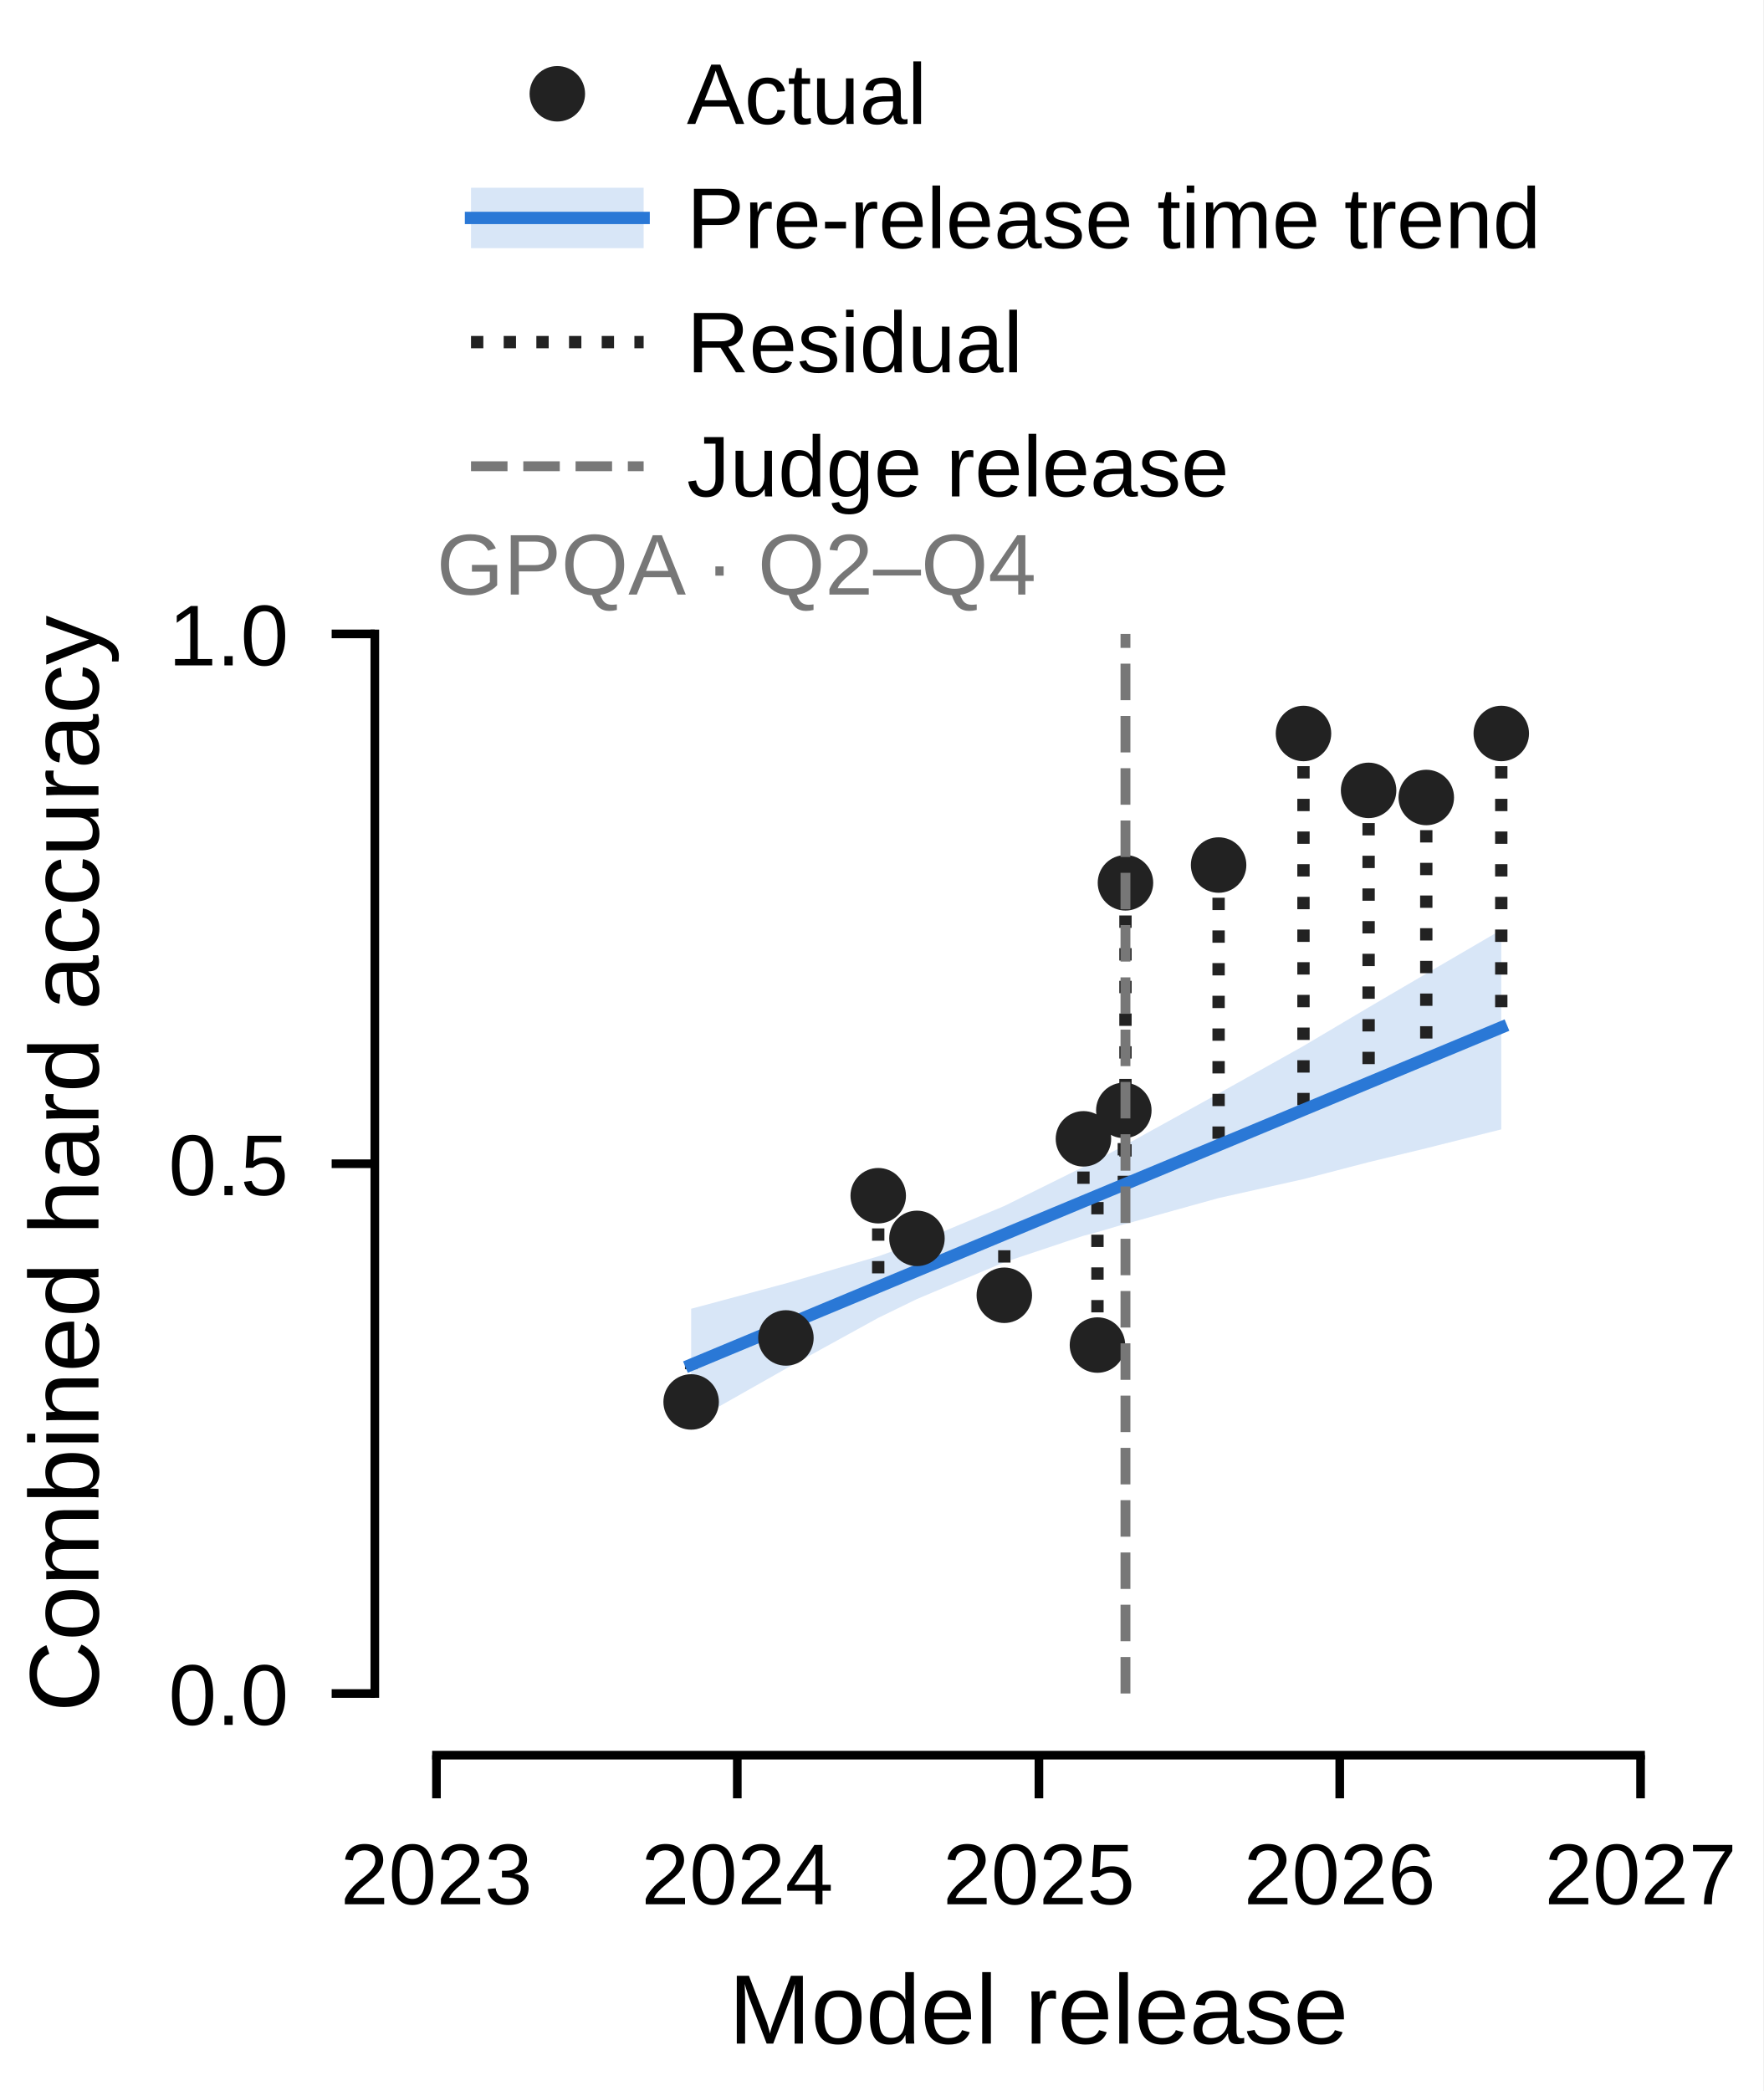
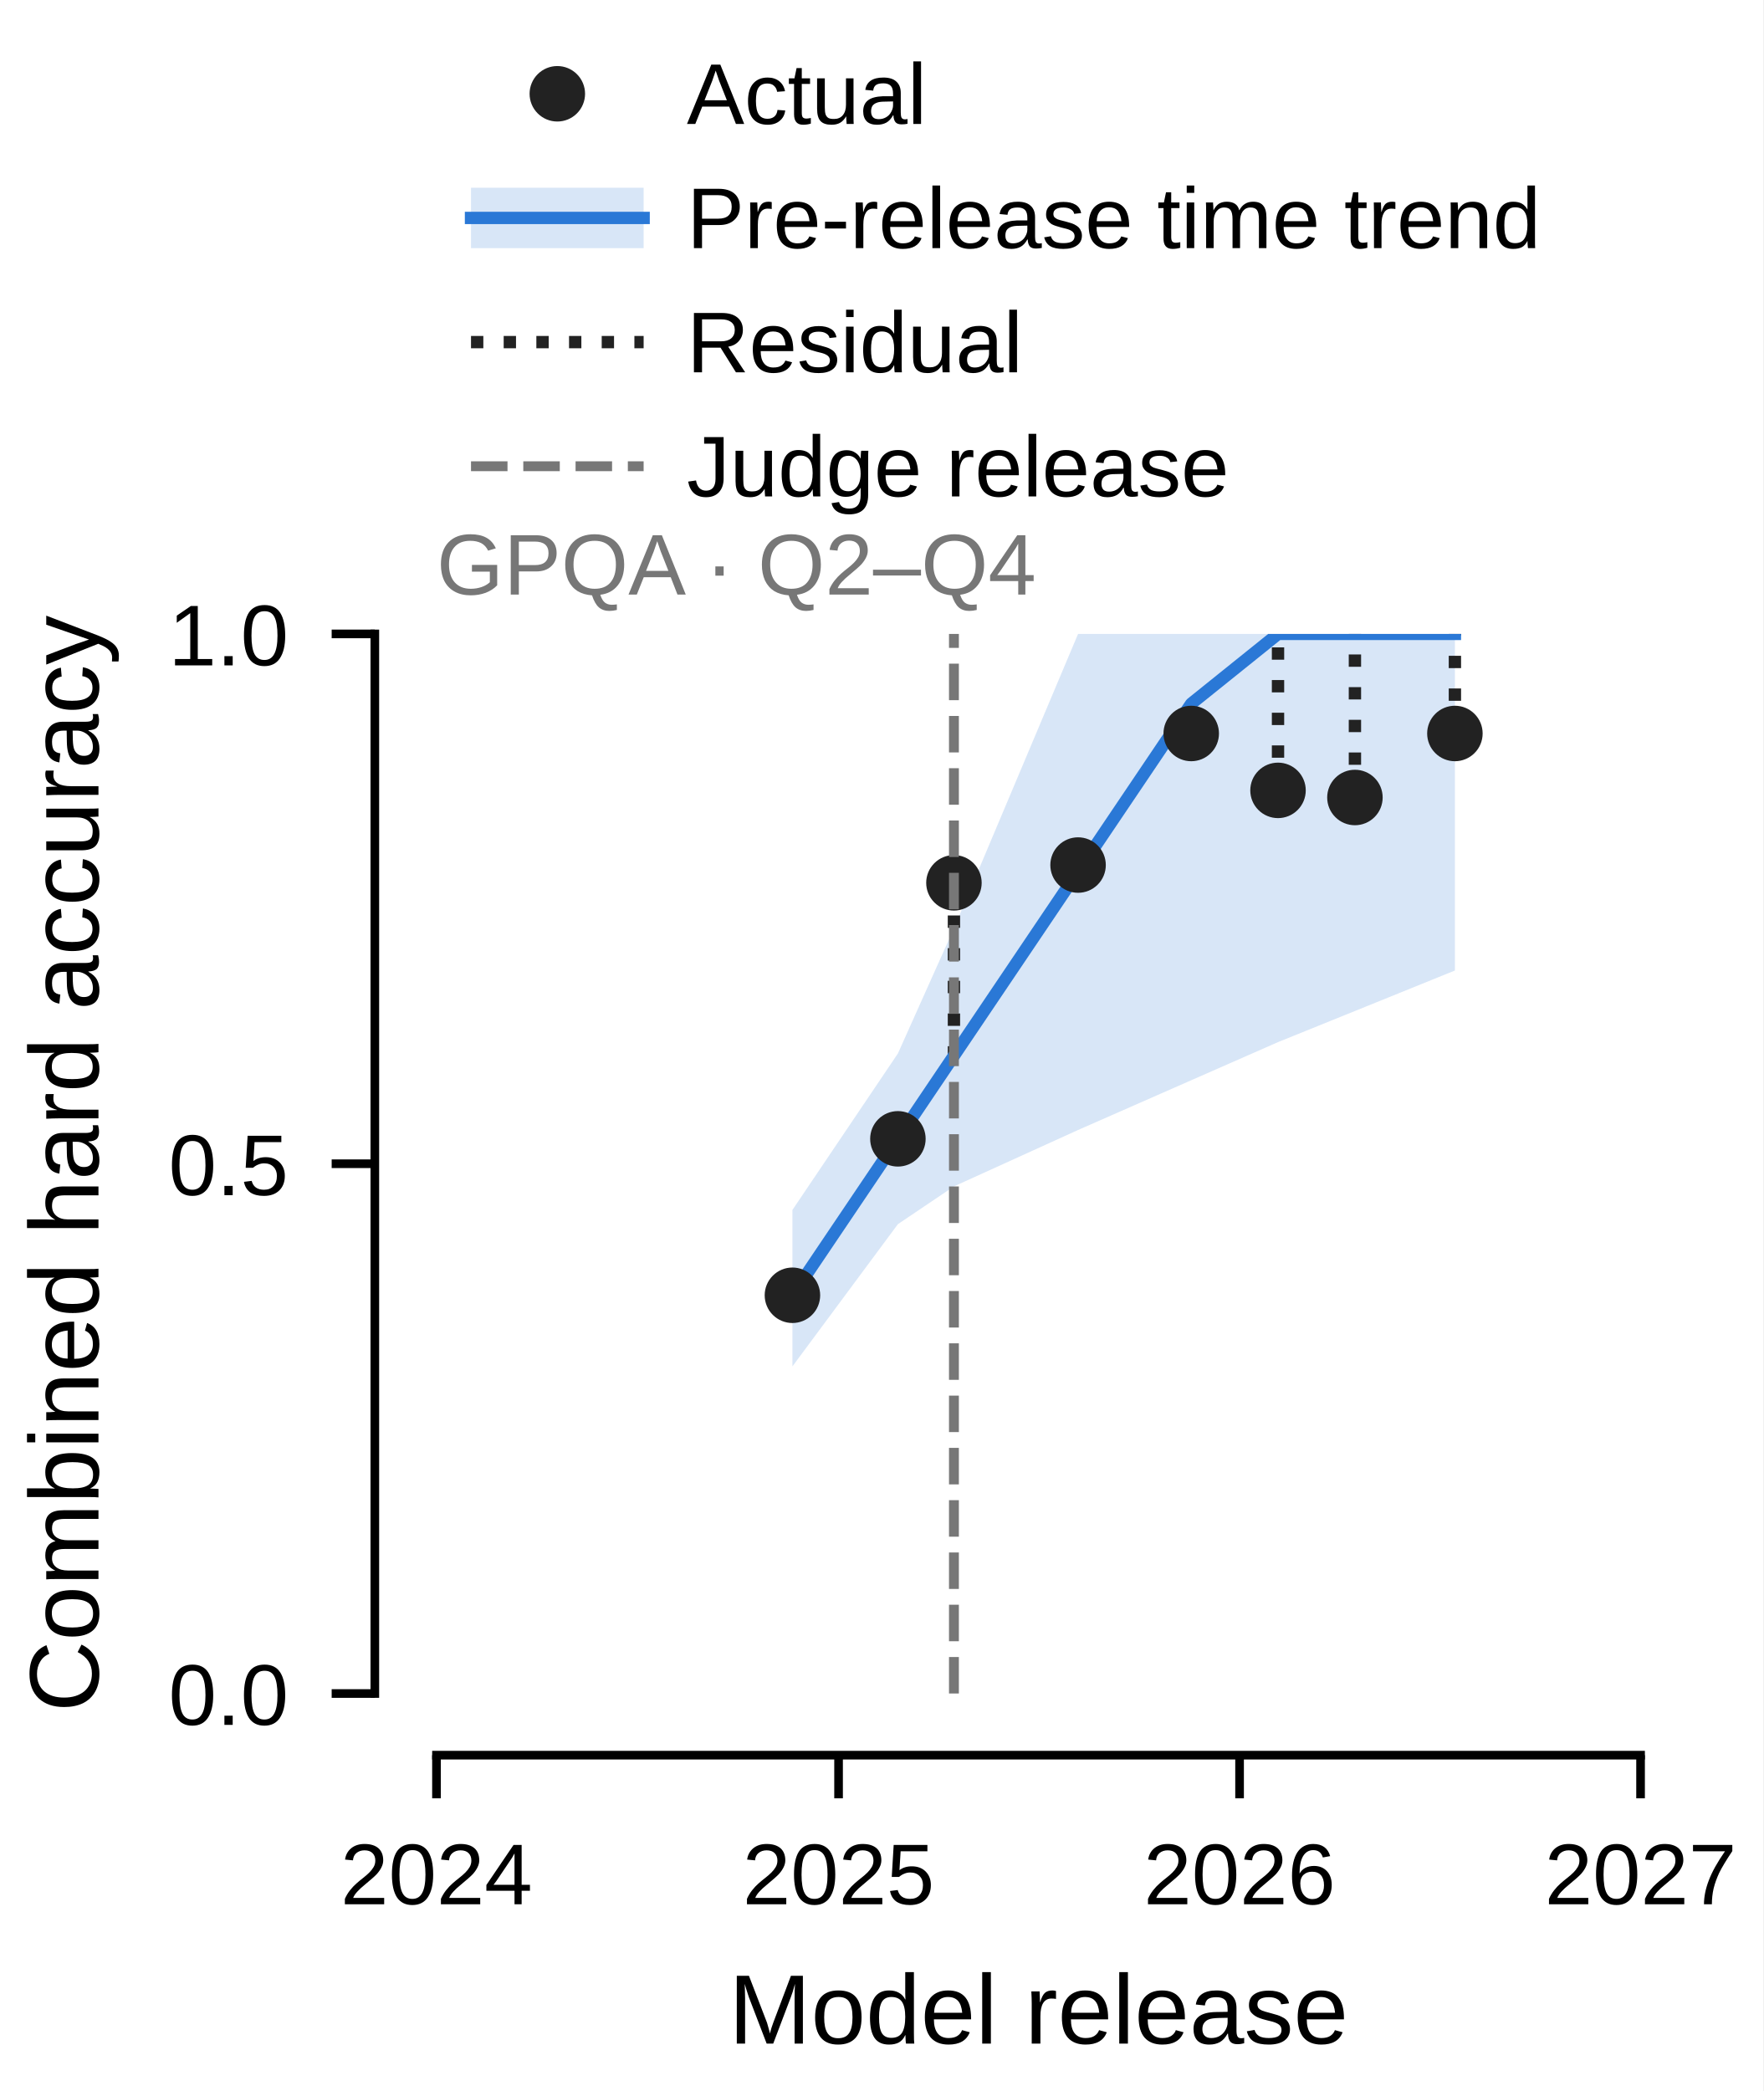
<svg xmlns="http://www.w3.org/2000/svg" xmlns:xlink="http://www.w3.org/1999/xlink" width="142.993pt" height="169.581pt" viewBox="0 0 142.993 169.581" version="1.1">
  <defs>
    <style type="text/css">*{stroke-linejoin: round; stroke-linecap: butt}</style>
  </defs>
  <g id="figure_1">
    <g id="patch_1">
      <path d="M 0 169.581 L 142.993 169.581 L 142.993 0 L 0 0 z " style="fill: #ffffff" />
    </g>
    <g id="axes_1">
      <g id="patch_2">
        <path d="M 35.398 137.344 L 133.048 137.344 L 133.048 51.412 L 35.398 51.412 z " style="fill: #ffffff" />
      </g>
      <g id="FillBetweenPolyCollection_1">
        <defs>
-           <path id="m1629f7ed5c" d="M 56.051 -63.44 L 56.051 -54.23 L 63.737 -58.583 L 71.223 -62.701 L 74.364 -64.229 L 81.449 -67.213 L 87.866 -69.356 L 89.002 -69.66 L 91.141 -70.289 L 91.274 -70.318 L 98.827 -72.417 L 105.711 -73.954 L 110.992 -75.328 L 115.67 -76.458 L 121.752 -77.988 L 121.752 -94.169 L 121.752 -94.169 L 115.67 -90.622 L 110.992 -87.882 L 105.711 -84.751 L 98.827 -80.898 L 91.274 -76.729 L 91.141 -76.659 L 89.002 -75.528 L 87.866 -74.949 L 81.449 -71.776 L 74.364 -68.807 L 71.223 -67.693 L 63.737 -65.498 L 56.051 -63.44 z " />
+           <path id="mab5e42792e" d="M 64.265 -71.454 L 64.265 -58.766 L 72.819 -70.301 L 77.363 -73.363 L 87.43 -77.938 L 96.607 -81.972 L 103.646 -85.065 L 109.883 -87.588 L 117.991 -90.872 L 117.991 -118.169 L 117.991 -118.169 L 109.883 -118.169 L 103.646 -118.169 L 96.607 -118.169 L 87.43 -118.169 L 77.363 -94.291 L 72.819 -84.142 L 64.265 -71.454 z " />
        </defs>
-         <g clip-path="url(#p0a822ffc17)">
-           <use xlink:href="#m1629f7ed5c" x="0" y="169.581" style="fill: #2a78d6; fill-opacity: 0.18" />
+         <g clip-path="url(#pd6921af322)">
+           <use xlink:href="#mab5e42792e" x="0" y="169.581" style="fill: #2a78d6; fill-opacity: 0.18" />
        </g>
      </g>
      <g id="matplotlib.axis_1">
        <g id="xtick_1">
          <g id="line2d_1">
            <defs>
-               <path id="m37172a3909" d="M 0 0 L 0 3.5 " style="stroke: #000000; stroke-width: 0.7" />
+               <path id="m869d4e4306" d="M 0 0 L 0 3.5 " style="stroke: #000000; stroke-width: 0.7" />
            </defs>
            <g>
-               <use xlink:href="#m37172a3909" x="35.398" y="142.344" style="stroke: #000000; stroke-width: 0.7" />
+               <use xlink:href="#m869d4e4306" x="35.398" y="142.344" style="stroke: #000000; stroke-width: 0.7" />
            </g>
          </g>
          <g id="text_1">
-             <text style="font-size: 7px; font-family: 'Arial', 'DejaVu Sans', sans-serif; text-anchor: middle" x="35.398" y="154.44" transform="rotate(-0 35.39797 154.4402)">2023</text>
+             <text style="font-size: 7px; font-family: 'Arial', 'DejaVu Sans', sans-serif; text-anchor: middle" x="35.398" y="154.44" transform="rotate(-0 35.39797 154.4402)">2024</text>
          </g>
        </g>
        <g id="xtick_2">
          <g id="line2d_2">
            <g>
-               <use xlink:href="#m37172a3909" x="59.794" y="142.344" style="stroke: #000000; stroke-width: 0.7" />
+               <use xlink:href="#m869d4e4306" x="68.007" y="142.344" style="stroke: #000000; stroke-width: 0.7" />
            </g>
          </g>
          <g id="text_2">
-             <text style="font-size: 7px; font-family: 'Arial', 'DejaVu Sans', sans-serif; text-anchor: middle" x="59.794" y="154.44" transform="rotate(-0 59.79376 154.4402)">2024</text>
+             <text style="font-size: 7px; font-family: 'Arial', 'DejaVu Sans', sans-serif; text-anchor: middle" x="68.007" y="154.44" transform="rotate(-0 68.00737 154.4402)">2025</text>
          </g>
        </g>
        <g id="xtick_3">
          <g id="line2d_3">
            <g>
-               <use xlink:href="#m37172a3909" x="84.256" y="142.344" style="stroke: #000000; stroke-width: 0.7" />
+               <use xlink:href="#m869d4e4306" x="100.528" y="142.344" style="stroke: #000000; stroke-width: 0.7" />
            </g>
          </g>
          <g id="text_3">
-             <text style="font-size: 7px; font-family: 'Arial', 'DejaVu Sans', sans-serif; text-anchor: middle" x="84.256" y="154.44" transform="rotate(-0 84.25639 154.4402)">2025</text>
+             <text style="font-size: 7px; font-family: 'Arial', 'DejaVu Sans', sans-serif; text-anchor: middle" x="100.528" y="154.44" transform="rotate(-0 100.5277 154.4402)">2026</text>
          </g>
        </g>
        <g id="xtick_4">
          <g id="line2d_4">
            <g>
-               <use xlink:href="#m37172a3909" x="108.652" y="142.344" style="stroke: #000000; stroke-width: 0.7" />
+               <use xlink:href="#m869d4e4306" x="133.048" y="142.344" style="stroke: #000000; stroke-width: 0.7" />
            </g>
          </g>
          <g id="text_4">
-             <text style="font-size: 7px; font-family: 'Arial', 'DejaVu Sans', sans-serif; text-anchor: middle" x="108.652" y="154.44" transform="rotate(-0 108.6522 154.4402)">2026</text>
-           </g>
-         </g>
-         <g id="xtick_5">
-           <g id="line2d_5">
-             <g>
-               <use xlink:href="#m37172a3909" x="133.048" y="142.344" style="stroke: #000000; stroke-width: 0.7" />
-             </g>
-           </g>
-           <g id="text_5">
            <text style="font-size: 7px; font-family: 'Arial', 'DejaVu Sans', sans-serif; text-anchor: middle" x="133.048" y="154.44" transform="rotate(-0 133.048 154.4402)">2027</text>
          </g>
        </g>
-         <g id="text_6">
+         <g id="text_5">
          <text style="font-size: 8px; font-family: 'Arial', 'DejaVu Sans', sans-serif; text-anchor: middle" x="84.223" y="165.738" transform="rotate(-0 84.22297 165.7376)">Model release</text>
        </g>
      </g>
      <g id="matplotlib.axis_2">
        <g id="ytick_1">
+           <g id="line2d_5">
+             <defs>
+               <path id="ma0b9ea069d" d="M 0 0 L -3.5 0 " style="stroke: #000000; stroke-width: 0.7" />
+             </defs>
+             <g>
+               <use xlink:href="#ma0b9ea069d" x="30.398" y="137.344" style="stroke: #000000; stroke-width: 0.7" />
+             </g>
+           </g>
+           <g id="text_6">
+             <text style="font-size: 7px; font-family: 'Arial', 'DejaVu Sans', sans-serif; text-anchor: end" x="23.398" y="139.892" transform="rotate(-0 23.39797 139.8921)">0.0</text>
+           </g>
+         </g>
+         <g id="ytick_2">
          <g id="line2d_6">
-             <defs>
-               <path id="m450d397991" d="M 0 0 L -3.5 0 " style="stroke: #000000; stroke-width: 0.7" />
-             </defs>
-             <g>
-               <use xlink:href="#m450d397991" x="30.398" y="137.344" style="stroke: #000000; stroke-width: 0.7" />
+             <g>
+               <use xlink:href="#ma0b9ea069d" x="30.398" y="94.378" style="stroke: #000000; stroke-width: 0.7" />
            </g>
          </g>
          <g id="text_7">
-             <text style="font-size: 7px; font-family: 'Arial', 'DejaVu Sans', sans-serif; text-anchor: end" x="23.398" y="139.892" transform="rotate(-0 23.39797 139.8921)">0.0</text>
-           </g>
-         </g>
-         <g id="ytick_2">
+             <text style="font-size: 7px; font-family: 'Arial', 'DejaVu Sans', sans-serif; text-anchor: end" x="23.398" y="96.926" transform="rotate(-0 23.39797 96.92614)">0.5</text>
+           </g>
+         </g>
+         <g id="ytick_3">
          <g id="line2d_7">
            <g>
-               <use xlink:href="#m450d397991" x="30.398" y="94.378" style="stroke: #000000; stroke-width: 0.7" />
+               <use xlink:href="#ma0b9ea069d" x="30.398" y="51.412" style="stroke: #000000; stroke-width: 0.7" />
            </g>
          </g>
          <g id="text_8">
-             <text style="font-size: 7px; font-family: 'Arial', 'DejaVu Sans', sans-serif; text-anchor: end" x="23.398" y="96.926" transform="rotate(-0 23.39797 96.92614)">0.5</text>
-           </g>
-         </g>
-         <g id="ytick_3">
-           <g id="line2d_8">
-             <g>
-               <use xlink:href="#m450d397991" x="30.398" y="51.412" style="stroke: #000000; stroke-width: 0.7" />
-             </g>
-           </g>
-           <g id="text_9">
            <text style="font-size: 7px; font-family: 'Arial', 'DejaVu Sans', sans-serif; text-anchor: end" x="23.398" y="53.96" transform="rotate(-0 23.39797 53.96014)">1.0</text>
          </g>
        </g>
-         <g id="text_10">
+         <g id="text_9">
          <text style="font-size: 8px; font-family: 'Arial', 'DejaVu Sans', sans-serif; text-anchor: middle" x="7.984" y="94.378" transform="rotate(-90 7.984219 94.37804)">Combined hard accuracy</text>
        </g>
      </g>
+       <g id="line2d_8">
+         <path d="M 64.265 105.047 L 64.265 105.047 " clip-path="url(#pd6921af322)" style="fill: none; stroke-dasharray: 1,1.65; stroke-dashoffset: 0; stroke: #222222" />
+       </g>
      <g id="line2d_9">
-         <path d="M 56.051 113.698 L 56.051 110.681 " clip-path="url(#p0a822ffc17)" style="fill: none; stroke-dasharray: 1,1.65; stroke-dashoffset: 0; stroke: #222222" />
+         <path d="M 72.819 92.36 L 72.819 92.36 " clip-path="url(#pd6921af322)" style="fill: none; stroke-dasharray: 1,1.65; stroke-dashoffset: 0; stroke: #222222" />
      </g>
      <g id="line2d_10">
-         <path d="M 63.737 108.508 L 63.737 107.481 " clip-path="url(#p0a822ffc17)" style="fill: none; stroke-dasharray: 1,1.65; stroke-dashoffset: 0; stroke: #222222" />
+         <path d="M 77.363 71.597 L 77.363 85.619 " clip-path="url(#pd6921af322)" style="fill: none; stroke-dasharray: 1,1.65; stroke-dashoffset: 0; stroke: #222222" />
      </g>
      <g id="line2d_11">
-         <path d="M 71.223 96.973 L 71.223 104.364 " clip-path="url(#p0a822ffc17)" style="fill: none; stroke-dasharray: 1,1.65; stroke-dashoffset: 0; stroke: #222222" />
+         <path d="M 87.43 70.156 L 87.43 70.684 " clip-path="url(#pd6921af322)" style="fill: none; stroke-dasharray: 1,1.65; stroke-dashoffset: 0; stroke: #222222" />
      </g>
      <g id="line2d_12">
-         <path d="M 74.364 100.434 L 74.364 103.056 " clip-path="url(#p0a822ffc17)" style="fill: none; stroke-dasharray: 1,1.65; stroke-dashoffset: 0; stroke: #222222" />
+         <path d="M 96.607 59.486 L 96.607 57.071 " clip-path="url(#pd6921af322)" style="fill: none; stroke-dasharray: 1,1.65; stroke-dashoffset: 0; stroke: #222222" />
      </g>
      <g id="line2d_13">
-         <path d="M 81.449 105.047 L 81.449 100.106 " clip-path="url(#p0a822ffc17)" style="fill: none; stroke-dasharray: 1,1.65; stroke-dashoffset: 0; stroke: #222222" />
+         <path d="M 103.646 64.1 L 103.646 51.412 " clip-path="url(#pd6921af322)" style="fill: none; stroke-dasharray: 1,1.65; stroke-dashoffset: 0; stroke: #222222" />
      </g>
      <g id="line2d_14">
-         <path d="M 87.866 92.36 L 87.866 97.435 " clip-path="url(#p0a822ffc17)" style="fill: none; stroke-dasharray: 1,1.65; stroke-dashoffset: 0; stroke: #222222" />
+         <path d="M 109.883 64.677 L 109.883 51.412 " clip-path="url(#pd6921af322)" style="fill: none; stroke-dasharray: 1,1.65; stroke-dashoffset: 0; stroke: #222222" />
      </g>
      <g id="line2d_15">
-         <path d="M 89.002 109.085 L 89.002 96.962 " clip-path="url(#p0a822ffc17)" style="fill: none; stroke-dasharray: 1,1.65; stroke-dashoffset: 0; stroke: #222222" />
+         <path d="M 117.991 59.486 L 117.991 51.412 " clip-path="url(#pd6921af322)" style="fill: none; stroke-dasharray: 1,1.65; stroke-dashoffset: 0; stroke: #222222" />
      </g>
      <g id="line2d_16">
-         <path d="M 91.141 90.053 L 91.141 96.071 " clip-path="url(#p0a822ffc17)" style="fill: none; stroke-dasharray: 1,1.65; stroke-dashoffset: 0; stroke: #222222" />
+         <path d="M 64.265 105.047 L 72.819 92.36 L 77.363 85.619 L 87.43 70.684 L 96.607 57.071 L 103.646 51.412 L 109.883 51.412 L 117.991 51.412 " clip-path="url(#pd6921af322)" style="fill: none; stroke: #2a78d6; stroke-linecap: square" />
      </g>
      <g id="line2d_17">
-         <path d="M 91.274 71.597 L 91.274 96.016 " clip-path="url(#p0a822ffc17)" style="fill: none; stroke-dasharray: 1,1.65; stroke-dashoffset: 0; stroke: #222222" />
-       </g>
-       <g id="line2d_18">
-         <path d="M 98.827 70.156 L 98.827 92.871 " clip-path="url(#p0a822ffc17)" style="fill: none; stroke-dasharray: 1,1.65; stroke-dashoffset: 0; stroke: #222222" />
-       </g>
-       <g id="line2d_19">
-         <path d="M 105.711 59.486 L 105.711 90.005 " clip-path="url(#p0a822ffc17)" style="fill: none; stroke-dasharray: 1,1.65; stroke-dashoffset: 0; stroke: #222222" />
-       </g>
-       <g id="line2d_20">
-         <path d="M 110.992 64.1 L 110.992 87.807 " clip-path="url(#p0a822ffc17)" style="fill: none; stroke-dasharray: 1,1.65; stroke-dashoffset: 0; stroke: #222222" />
-       </g>
-       <g id="line2d_21">
-         <path d="M 115.67 64.677 L 115.67 85.859 " clip-path="url(#p0a822ffc17)" style="fill: none; stroke-dasharray: 1,1.65; stroke-dashoffset: 0; stroke: #222222" />
-       </g>
-       <g id="line2d_22">
-         <path d="M 121.752 59.486 L 121.752 83.326 " clip-path="url(#p0a822ffc17)" style="fill: none; stroke-dasharray: 1,1.65; stroke-dashoffset: 0; stroke: #222222" />
-       </g>
-       <g id="line2d_23">
-         <path d="M 56.051 110.681 L 63.737 107.481 L 71.223 104.364 L 74.364 103.056 L 81.449 100.106 L 87.866 97.435 L 89.002 96.962 L 91.141 96.071 L 91.274 96.016 L 98.827 92.871 L 105.711 90.005 L 110.992 87.807 L 115.67 85.859 L 121.752 83.326 " clip-path="url(#p0a822ffc17)" style="fill: none; stroke: #2a78d6; stroke-linecap: square" />
-       </g>
-       <g id="line2d_24">
        <defs>
-           <path id="m746eb15730" d="M 0 1.75 C 0.464 1.75 0.909 1.566 1.237 1.237 C 1.566 0.909 1.75 0.464 1.75 0 C 1.75 -0.464 1.566 -0.909 1.237 -1.237 C 0.909 -1.566 0.464 -1.75 0 -1.75 C -0.464 -1.75 -0.909 -1.566 -1.237 -1.237 C -1.566 -0.909 -1.75 -0.464 -1.75 0 C -1.75 0.464 -1.566 0.909 -1.237 1.237 C -0.909 1.566 -0.464 1.75 0 1.75 z " style="stroke: #222222" />
+           <path id="mfcb33ef5b9" d="M 0 1.75 C 0.464 1.75 0.909 1.566 1.237 1.237 C 1.566 0.909 1.75 0.464 1.75 0 C 1.75 -0.464 1.566 -0.909 1.237 -1.237 C 0.909 -1.566 0.464 -1.75 0 -1.75 C -0.464 -1.75 -0.909 -1.566 -1.237 -1.237 C -1.566 -0.909 -1.75 -0.464 -1.75 0 C -1.75 0.464 -1.566 0.909 -1.237 1.237 C -0.909 1.566 -0.464 1.75 0 1.75 z " style="stroke: #222222" />
        </defs>
        <g>
-           <use xlink:href="#m746eb15730" x="56.051" y="113.698" style="fill: #222222; stroke: #222222" />
-           <use xlink:href="#m746eb15730" x="63.737" y="108.508" style="fill: #222222; stroke: #222222" />
-           <use xlink:href="#m746eb15730" x="71.223" y="96.973" style="fill: #222222; stroke: #222222" />
-           <use xlink:href="#m746eb15730" x="74.364" y="100.434" style="fill: #222222; stroke: #222222" />
-           <use xlink:href="#m746eb15730" x="81.449" y="105.047" style="fill: #222222; stroke: #222222" />
-           <use xlink:href="#m746eb15730" x="87.866" y="92.36" style="fill: #222222; stroke: #222222" />
-           <use xlink:href="#m746eb15730" x="89.002" y="109.085" style="fill: #222222; stroke: #222222" />
-           <use xlink:href="#m746eb15730" x="91.141" y="90.053" style="fill: #222222; stroke: #222222" />
-           <use xlink:href="#m746eb15730" x="91.274" y="71.597" style="fill: #222222; stroke: #222222" />
-           <use xlink:href="#m746eb15730" x="98.827" y="70.156" style="fill: #222222; stroke: #222222" />
-           <use xlink:href="#m746eb15730" x="105.711" y="59.486" style="fill: #222222; stroke: #222222" />
-           <use xlink:href="#m746eb15730" x="110.992" y="64.1" style="fill: #222222; stroke: #222222" />
-           <use xlink:href="#m746eb15730" x="115.67" y="64.677" style="fill: #222222; stroke: #222222" />
-           <use xlink:href="#m746eb15730" x="121.752" y="59.486" style="fill: #222222; stroke: #222222" />
-         </g>
-       </g>
-       <g id="line2d_25">
-         <path d="M 91.274 137.344 L 91.274 51.412 " clip-path="url(#p0a822ffc17)" style="fill: none; stroke-dasharray: 2.96,1.28; stroke-dashoffset: 0; stroke: #777777; stroke-width: 0.8" />
-       </g>
-       <g id="line2d_26" />
+           <use xlink:href="#mfcb33ef5b9" x="64.265" y="105.047" style="fill: #222222; stroke: #222222" />
+           <use xlink:href="#mfcb33ef5b9" x="72.819" y="92.36" style="fill: #222222; stroke: #222222" />
+           <use xlink:href="#mfcb33ef5b9" x="77.363" y="71.597" style="fill: #222222; stroke: #222222" />
+           <use xlink:href="#mfcb33ef5b9" x="87.43" y="70.156" style="fill: #222222; stroke: #222222" />
+           <use xlink:href="#mfcb33ef5b9" x="96.607" y="59.486" style="fill: #222222; stroke: #222222" />
+           <use xlink:href="#mfcb33ef5b9" x="103.646" y="64.1" style="fill: #222222; stroke: #222222" />
+           <use xlink:href="#mfcb33ef5b9" x="109.883" y="64.677" style="fill: #222222; stroke: #222222" />
+           <use xlink:href="#mfcb33ef5b9" x="117.991" y="59.486" style="fill: #222222; stroke: #222222" />
+         </g>
+       </g>
+       <g id="line2d_18">
+         <path d="M 77.363 137.344 L 77.363 51.412 " clip-path="url(#pd6921af322)" style="fill: none; stroke-dasharray: 2.96,1.28; stroke-dashoffset: 0; stroke: #777777; stroke-width: 0.8" />
+       </g>
+       <g id="line2d_19" />
      <g id="patch_3">
        <path d="M 30.398 137.344 L 30.398 51.412 " style="fill: none; stroke: #000000; stroke-width: 0.7; stroke-linejoin: miter; stroke-linecap: square" />
      </g>
      <g id="patch_4">
        <path d="M 35.398 142.344 L 133.048 142.344 " style="fill: none; stroke: #000000; stroke-width: 0.7; stroke-linejoin: miter; stroke-linecap: square" />
      </g>
-       <g id="text_11">
+       <g id="text_10">
        <text style="font-size: 7px; font-family: 'Arial', 'DejaVu Sans', sans-serif; text-anchor: start; fill: #777777" x="35.398" y="48.22" transform="rotate(-0 35.39797 48.22026)">GPQA · Q2–Q4</text>
      </g>
      <g id="legend_1">
-         <g id="line2d_27">
+         <g id="line2d_20">
          <g>
-             <use xlink:href="#m746eb15730" x="45.198" y="7.606" style="fill: #222222; stroke: #222222" />
-           </g>
-         </g>
-         <g id="text_12">
+             <use xlink:href="#mfcb33ef5b9" x="45.198" y="7.606" style="fill: #222222; stroke: #222222" />
+           </g>
+         </g>
+         <g id="text_11">
          <text style="font-size: 7px; font-family: 'Arial', 'DejaVu Sans', sans-serif; text-anchor: start" x="55.698" y="10.056" transform="rotate(-0 55.69797 10.05619)">Actual</text>
        </g>
        <g id="patch_5">
          <path d="M 38.198 20.126 L 52.198 20.126 L 52.198 15.226 L 38.198 15.226 z " style="fill: #2a78d6; fill-opacity: 0.18" />
        </g>
-         <g id="line2d_28">
+         <g id="line2d_21">
          <path d="M 38.198 17.676 L 45.198 17.676 L 52.198 17.676 " style="fill: none; stroke: #2a78d6; stroke-linecap: square" />
        </g>
+         <g id="text_12">
+           <text style="font-size: 7px; font-family: 'Arial', 'DejaVu Sans', sans-serif; text-anchor: start" x="55.698" y="20.126" transform="rotate(-0 55.69797 20.12553)">Pre-release time trend</text>
+         </g>
+         <g id="line2d_22">
+           <path d="M 38.198 27.745 L 45.198 27.745 L 52.198 27.745 " style="fill: none; stroke-dasharray: 1,1.65; stroke-dashoffset: 0; stroke: #222222" />
+         </g>
        <g id="text_13">
-           <text style="font-size: 7px; font-family: 'Arial', 'DejaVu Sans', sans-serif; text-anchor: start" x="55.698" y="20.126" transform="rotate(-0 55.69797 20.12553)">Pre-release time trend</text>
-         </g>
-         <g id="line2d_29">
-           <path d="M 38.198 27.745 L 45.198 27.745 L 52.198 27.745 " style="fill: none; stroke-dasharray: 1,1.65; stroke-dashoffset: 0; stroke: #222222" />
+           <text style="font-size: 7px; font-family: 'Arial', 'DejaVu Sans', sans-serif; text-anchor: start" x="55.698" y="30.195" transform="rotate(-0 55.69797 30.19486)">Residual</text>
+         </g>
+         <g id="line2d_23">
+           <path d="M 38.198 37.814 L 45.198 37.814 L 52.198 37.814 " style="fill: none; stroke-dasharray: 2.96,1.28; stroke-dashoffset: 0; stroke: #777777; stroke-width: 0.8" />
        </g>
        <g id="text_14">
-           <text style="font-size: 7px; font-family: 'Arial', 'DejaVu Sans', sans-serif; text-anchor: start" x="55.698" y="30.195" transform="rotate(-0 55.69797 30.19486)">Residual</text>
-         </g>
-         <g id="line2d_30">
-           <path d="M 38.198 37.814 L 45.198 37.814 L 52.198 37.814 " style="fill: none; stroke-dasharray: 2.96,1.28; stroke-dashoffset: 0; stroke: #777777; stroke-width: 0.8" />
-         </g>
-         <g id="text_15">
          <text style="font-size: 7px; font-family: 'Arial', 'DejaVu Sans', sans-serif; text-anchor: start" x="55.698" y="40.264" transform="rotate(-0 55.69797 40.2642)">Judge release</text>
        </g>
      </g>
    </g>
  </g>
  <defs>
-     <clipPath id="p0a822ffc17">
+     <clipPath id="pd6921af322">
      <rect x="35.398" y="51.412" width="97.65" height="85.932" />
    </clipPath>
  </defs>
</svg>
